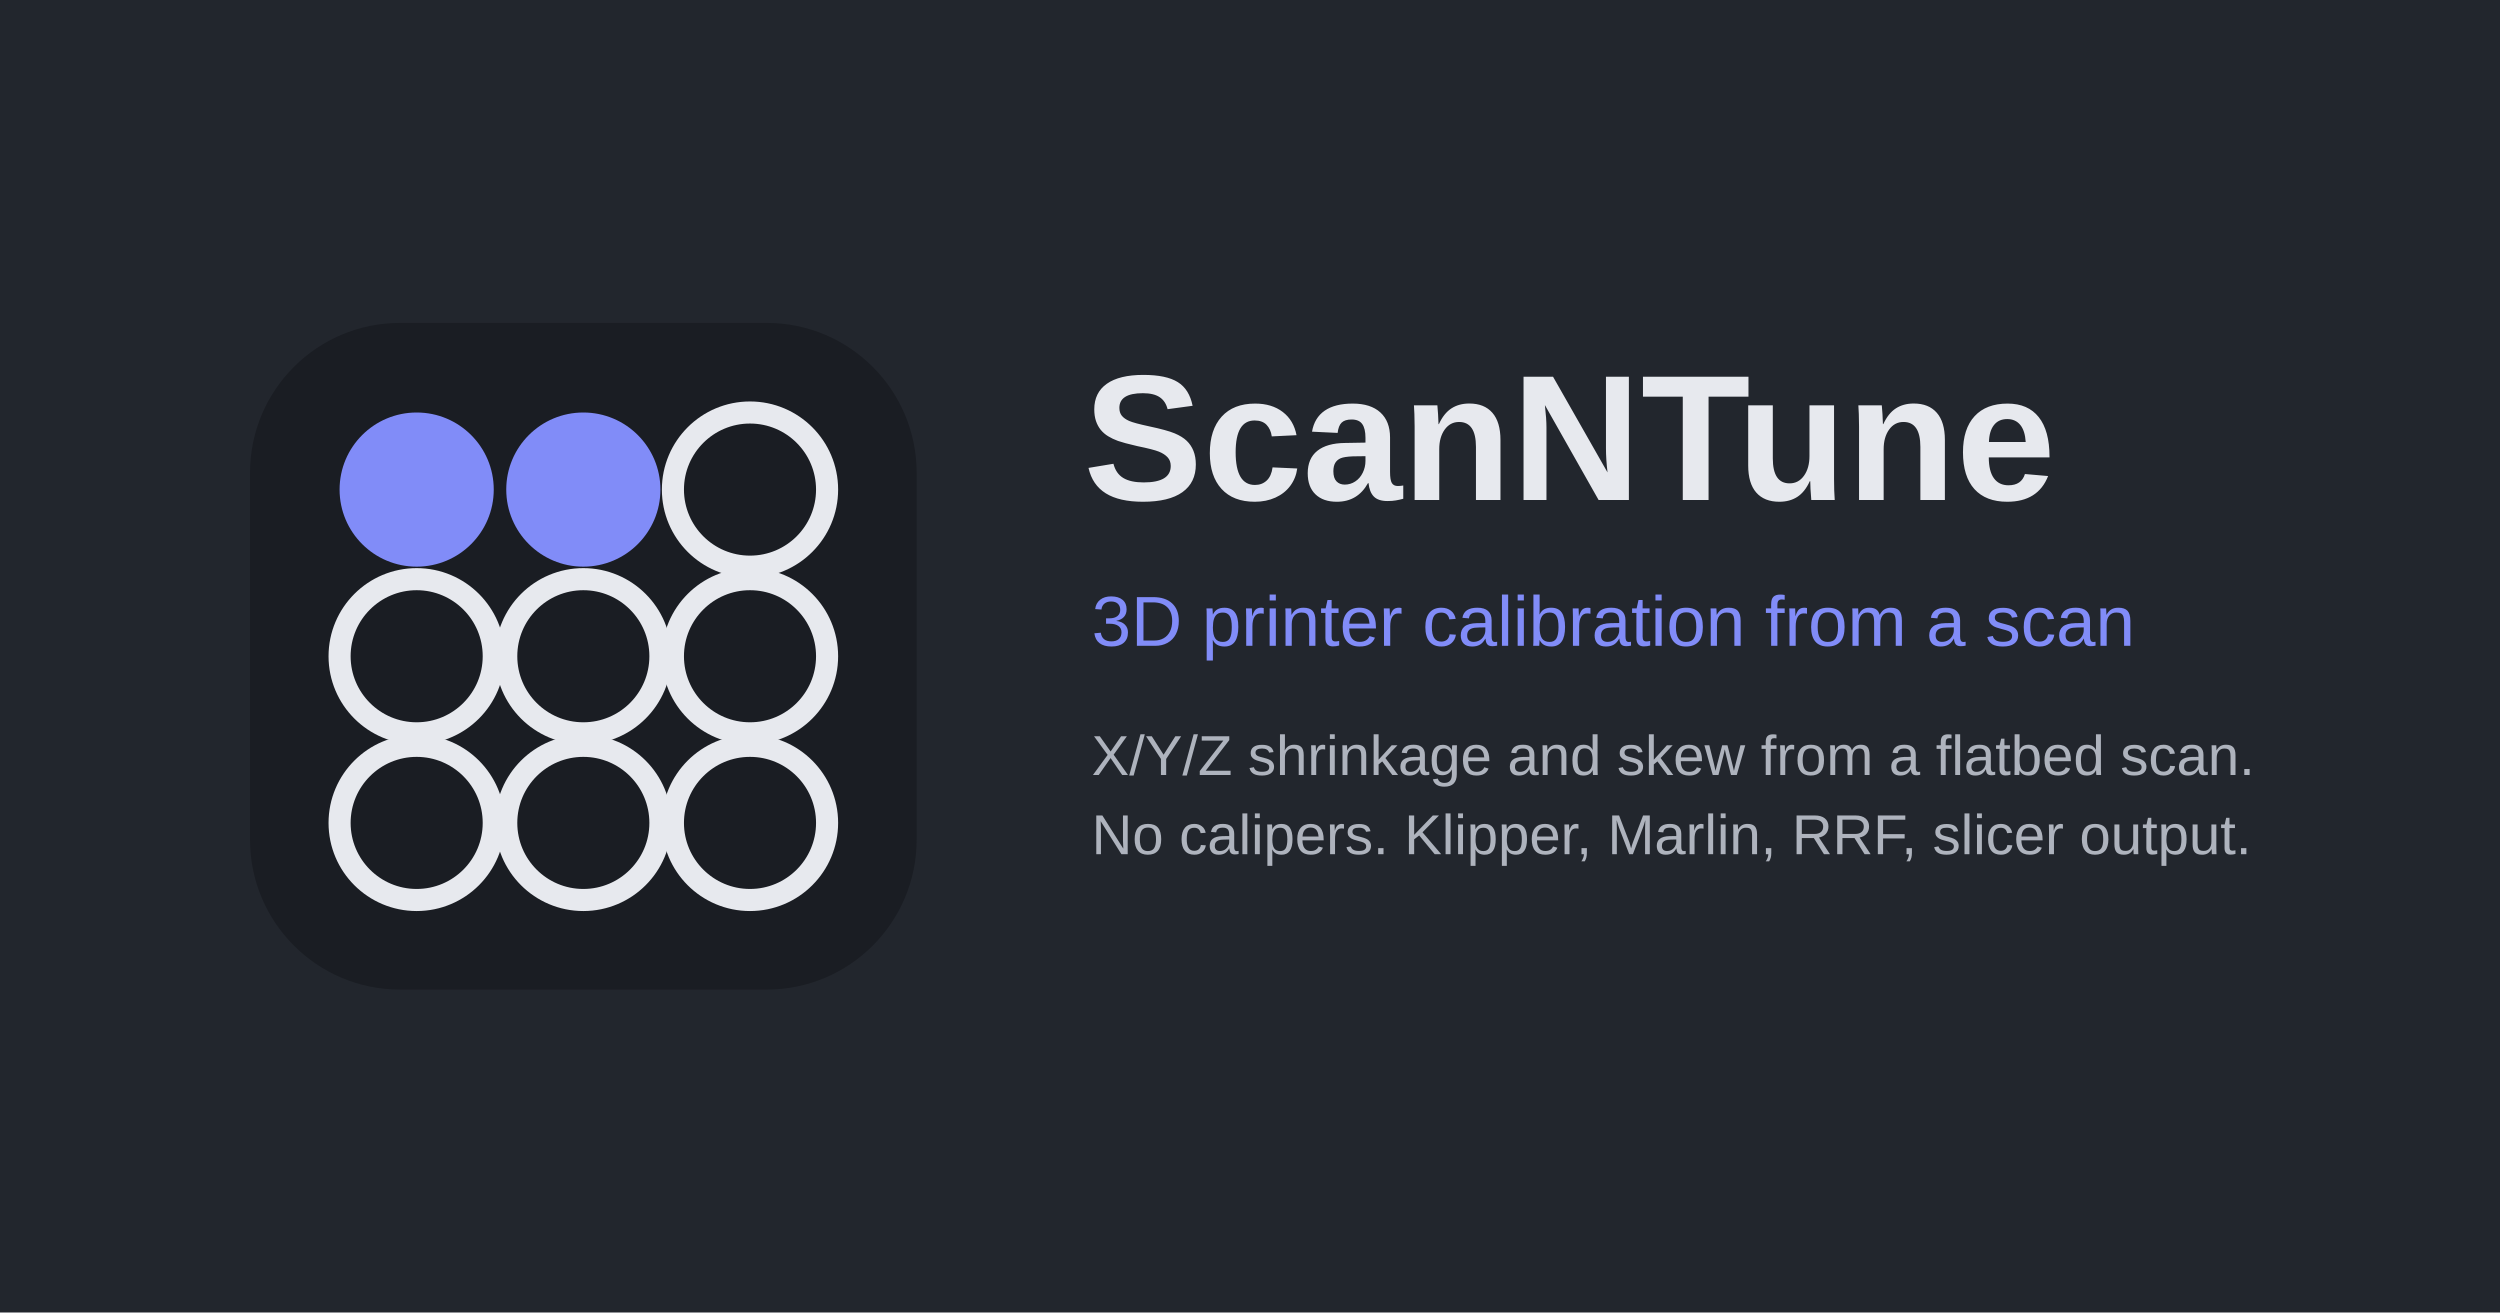
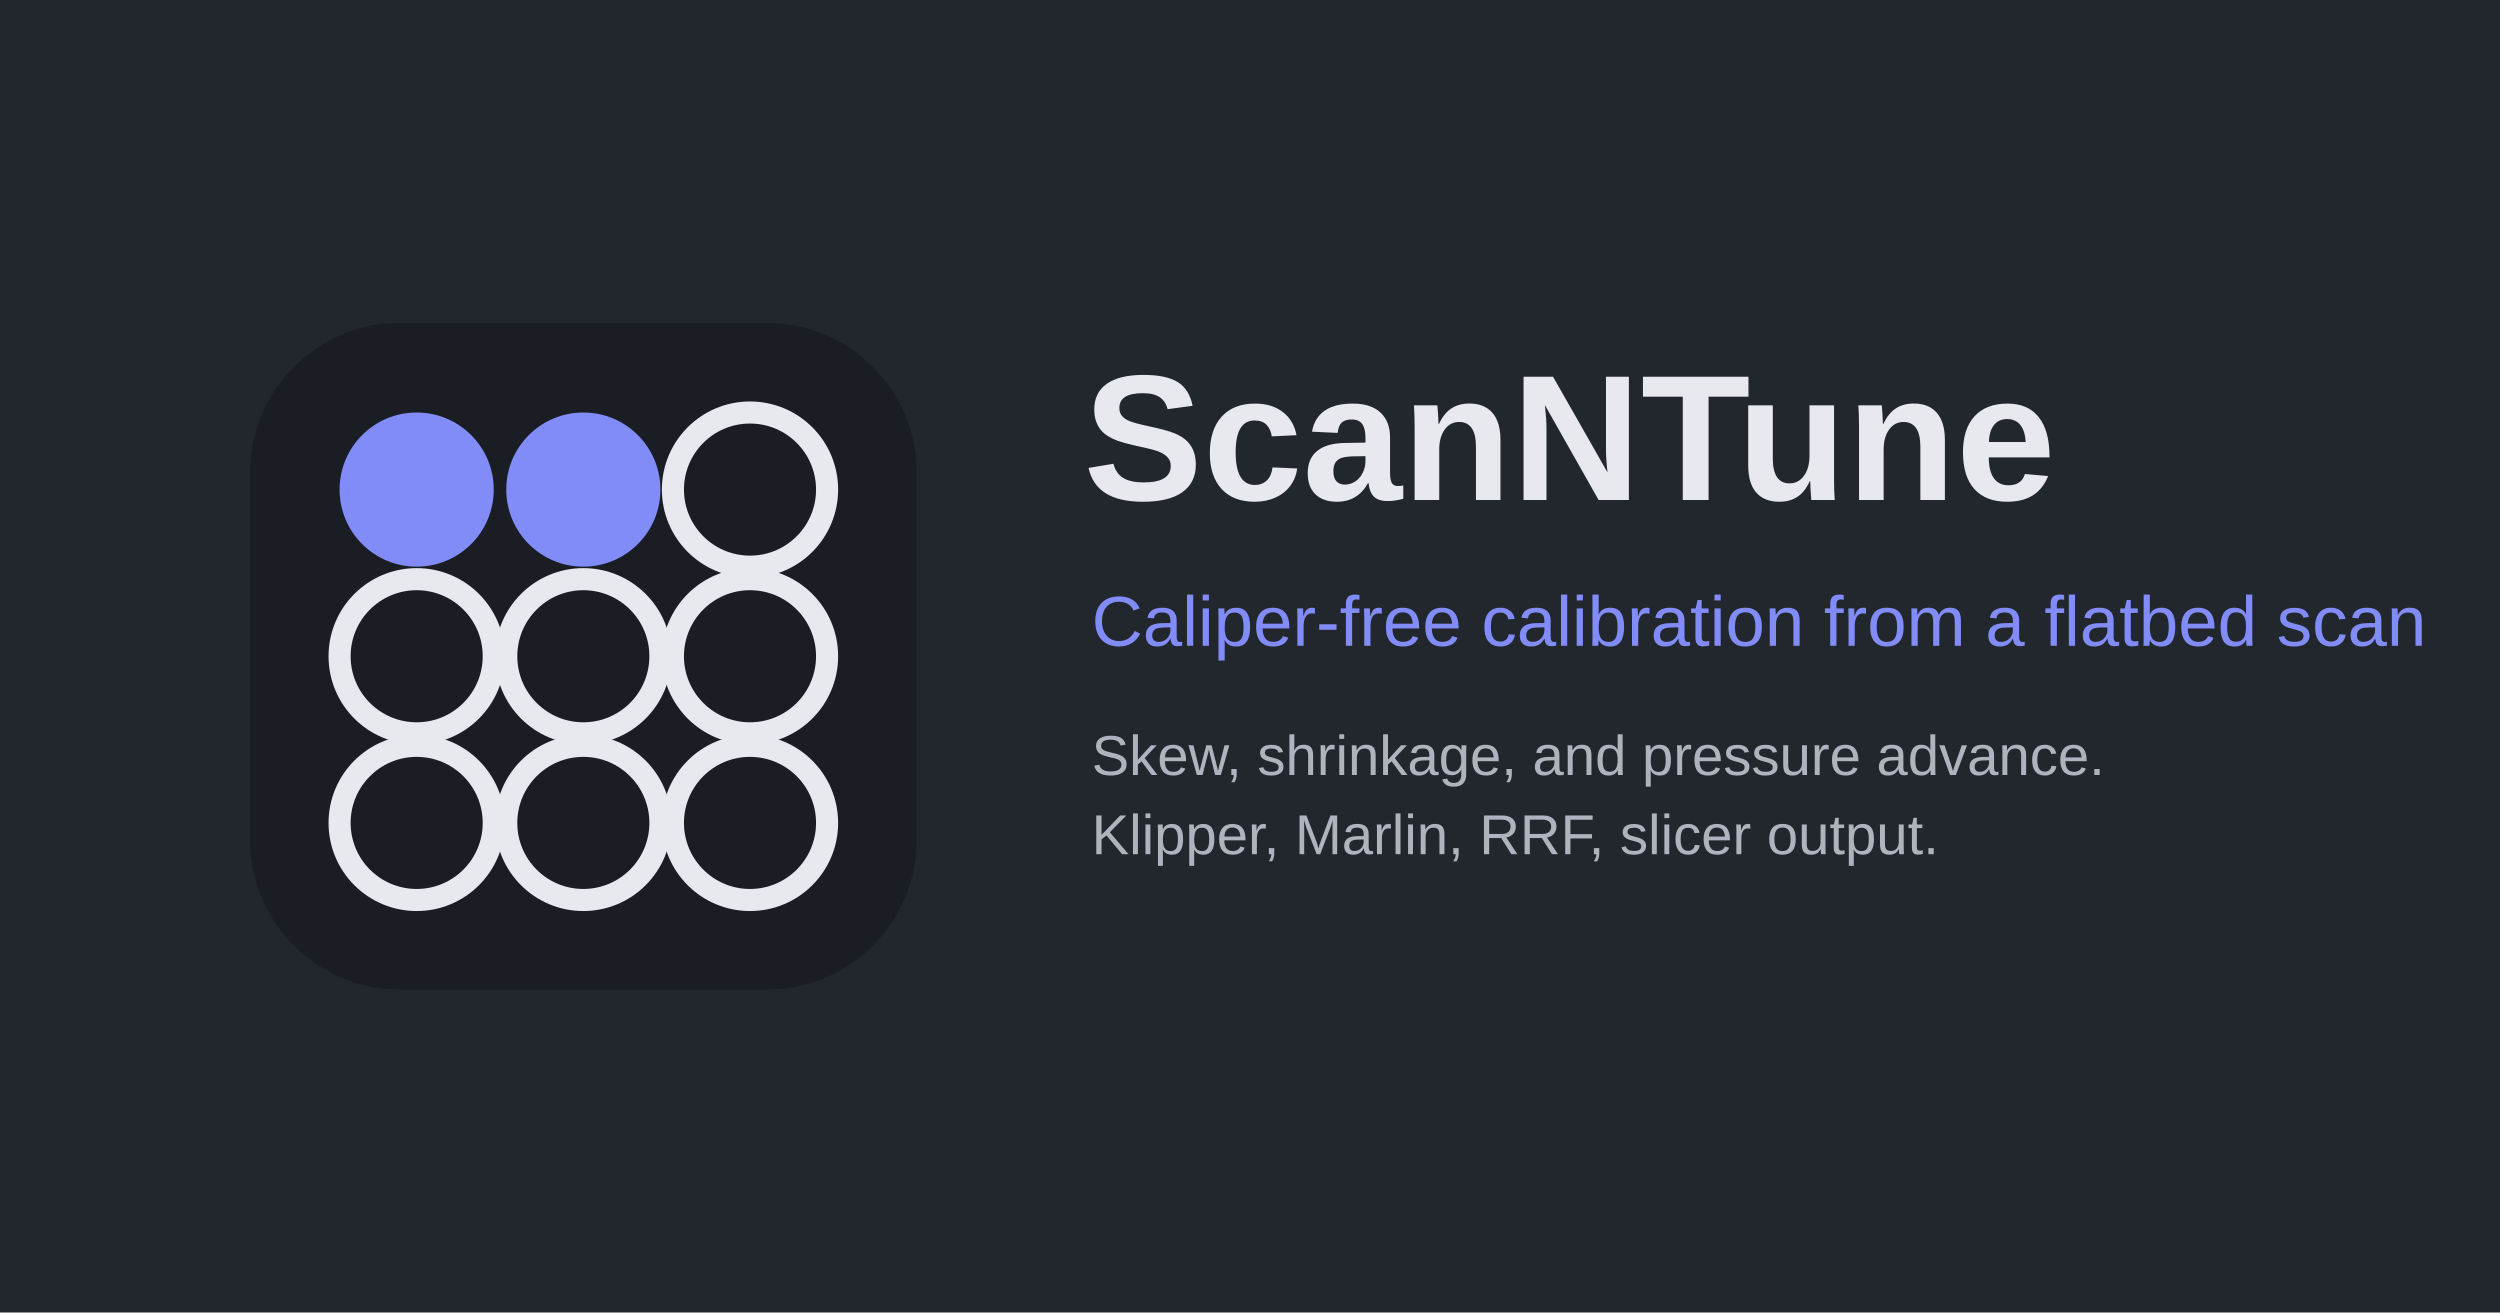
<svg xmlns="http://www.w3.org/2000/svg" viewBox="0 0 1200 630" width="1200" height="630">
  <rect width="1200" height="630" fill="#22262d" />
  <g transform="translate(120 155)">
    <rect width="320" height="320" rx="72" fill="#1a1d23" />
    <g transform="translate(40 40)">
      <circle cx="40" cy="40" r="37" fill="#818cf8" />
      <circle cx="120" cy="40" r="37" fill="#818cf8" />
      <g fill="none" stroke="#e7e9ee" stroke-width="10.6">
        <circle cx="200" cy="40" r="37" />
        <circle cx="40" cy="120" r="37" />
        <circle cx="120" cy="120" r="37" />
        <circle cx="200" cy="120" r="37" />
        <circle cx="40" cy="200" r="37" />
        <circle cx="120" cy="200" r="37" />
        <circle cx="200" cy="200" r="37" />
      </g>
    </g>
  </g>
  <g transform="translate(520 240)" fill="#e7e9ee" font-family="'Segoe UI', 'Helvetica Neue', Arial, sans-serif">
    <text x="0" y="0" font-size="86" font-weight="700">ScanNTune</text>
-     <text x="4" y="70" font-size="34" font-weight="500" fill="#818cf8">3D printer calibration from a scan</text>
-     <text x="4" y="132" font-size="27" fill="#aeb3bd">X/Y/Z shrinkage and skew from a flatbed scan.</text>
-     <text x="4" y="170" font-size="27" fill="#aeb3bd">No calipers. Klipper, Marlin, RRF, slicer output.</text>
+     <text x="4" y="70" font-size="34" font-weight="500" fill="#818cf8">Caliper-free calibration from a flatbed scan</text>
+     <text x="4" y="132" font-size="27" fill="#aeb3bd">Skew, shrinkage, and pressure advance.</text>
+     <text x="4" y="170" font-size="27" fill="#aeb3bd">Klipper, Marlin, RRF, slicer output.</text>
  </g>
</svg>
